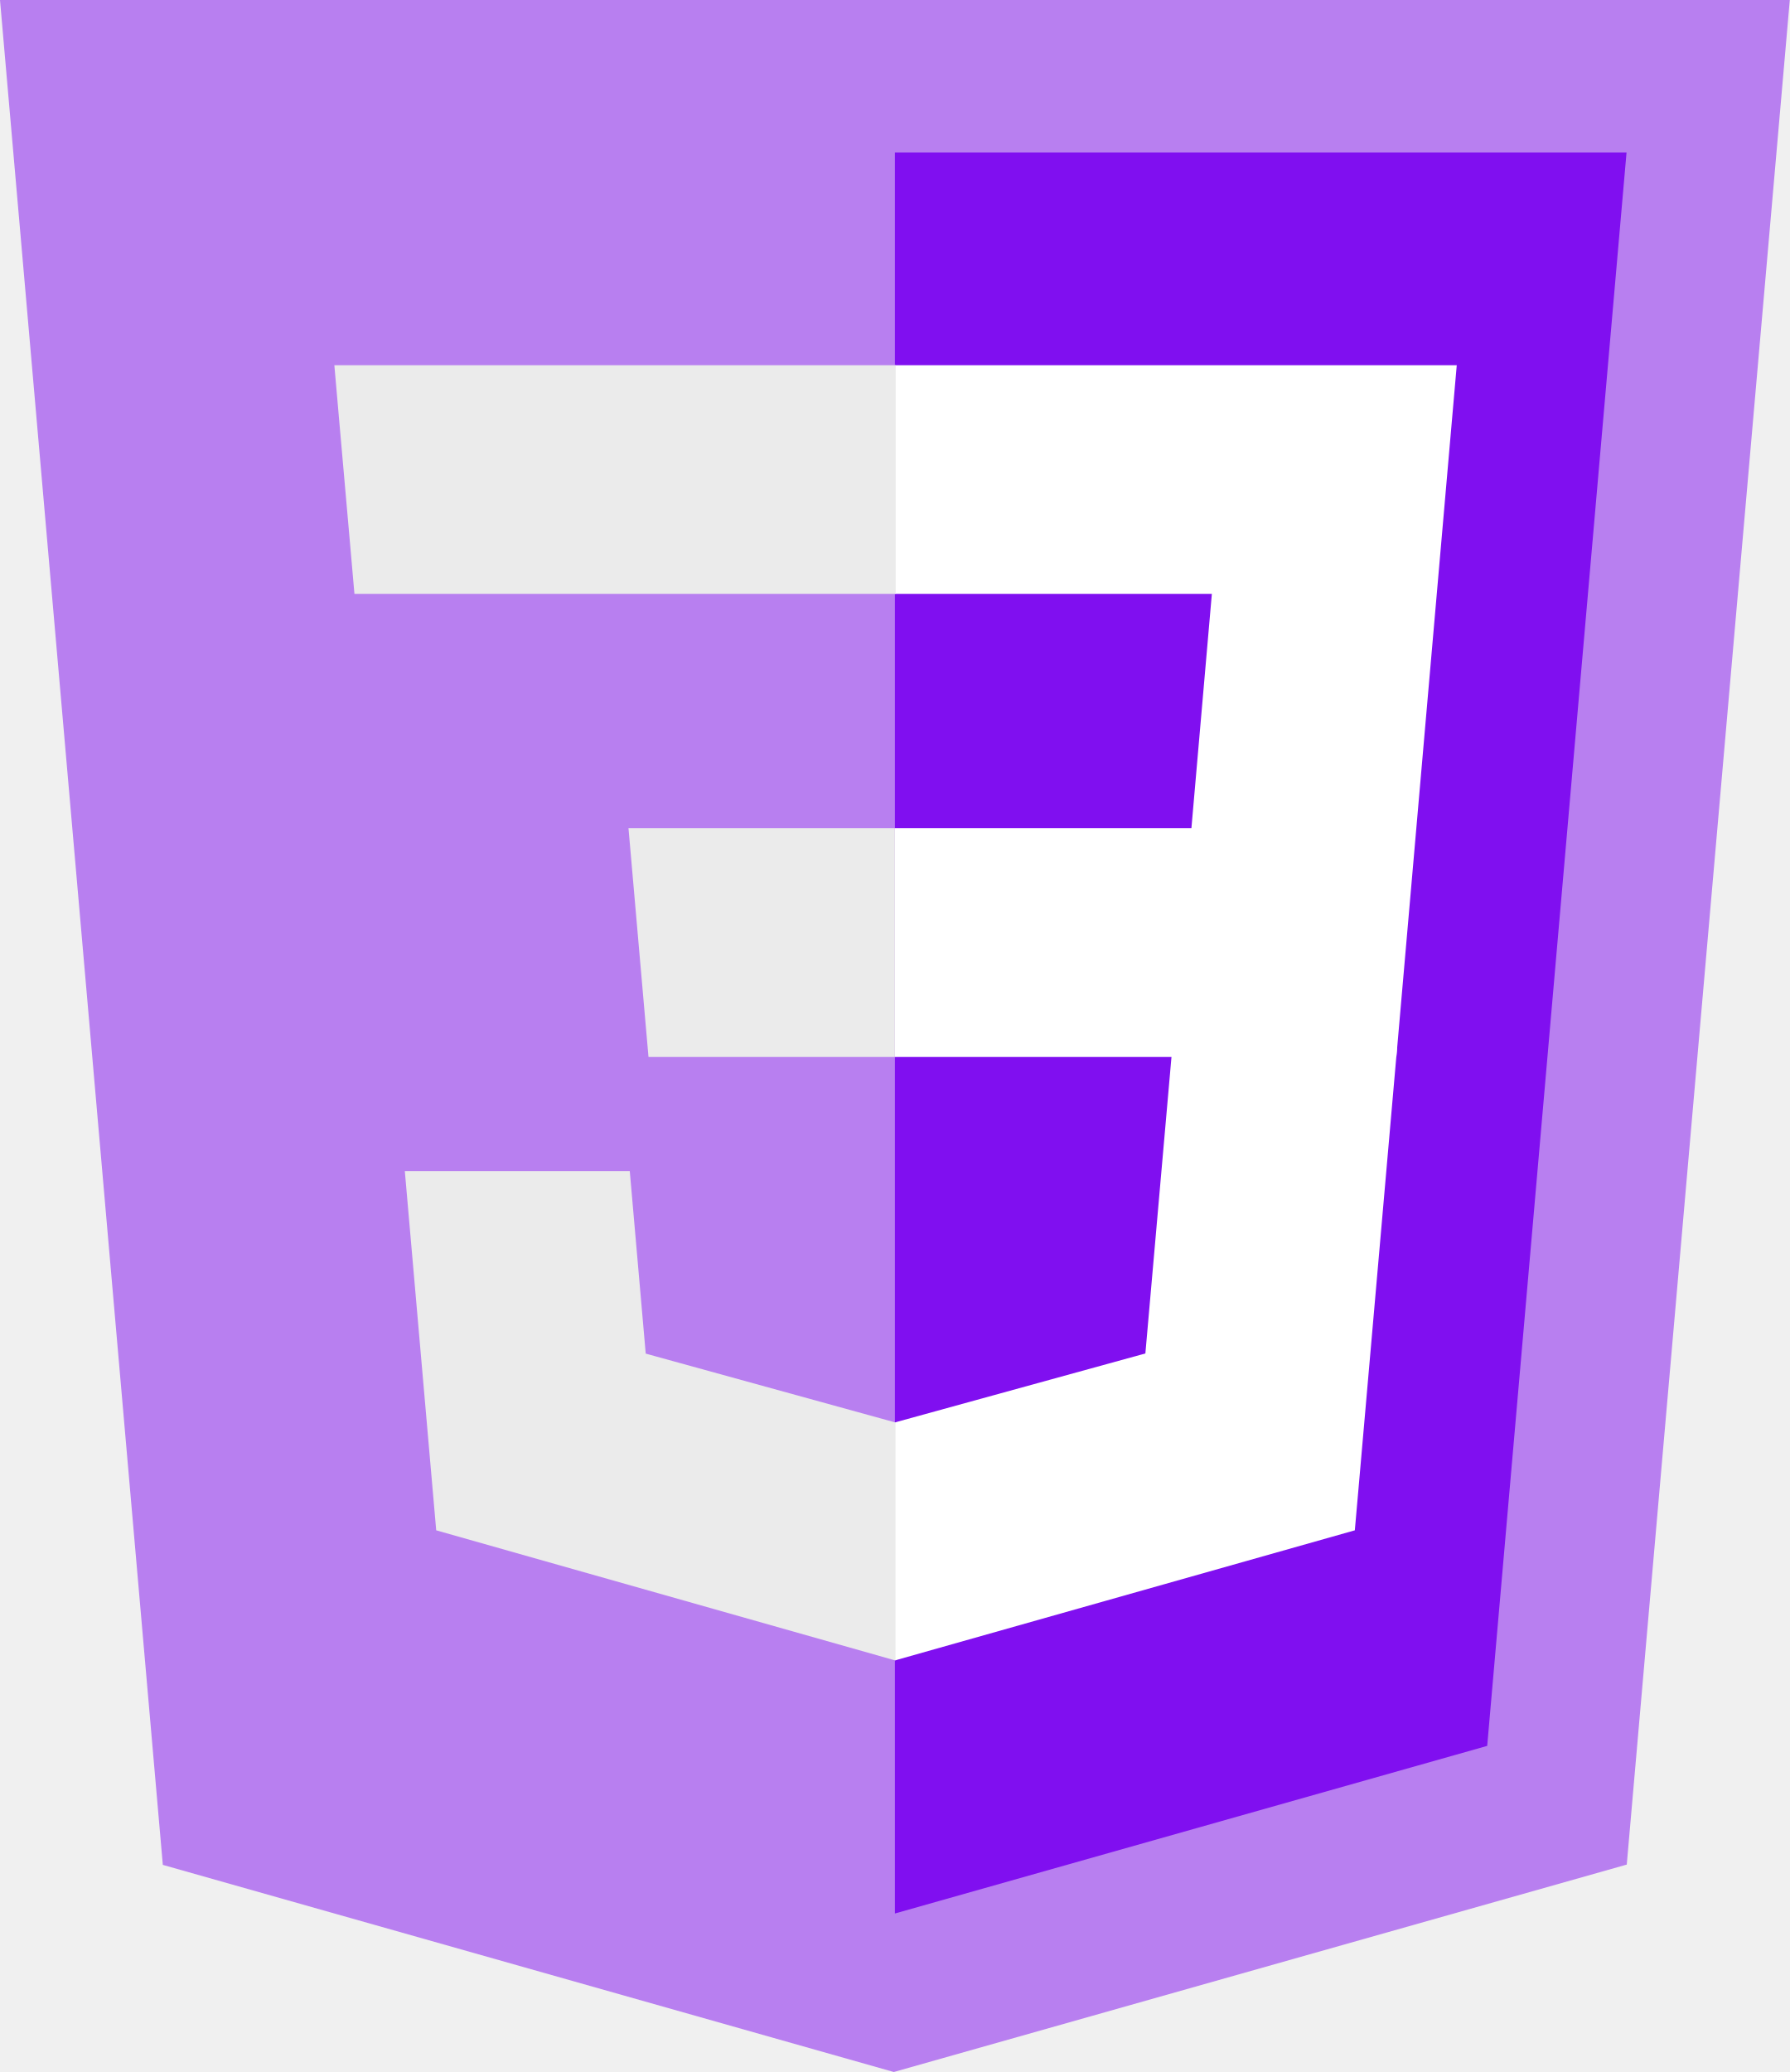
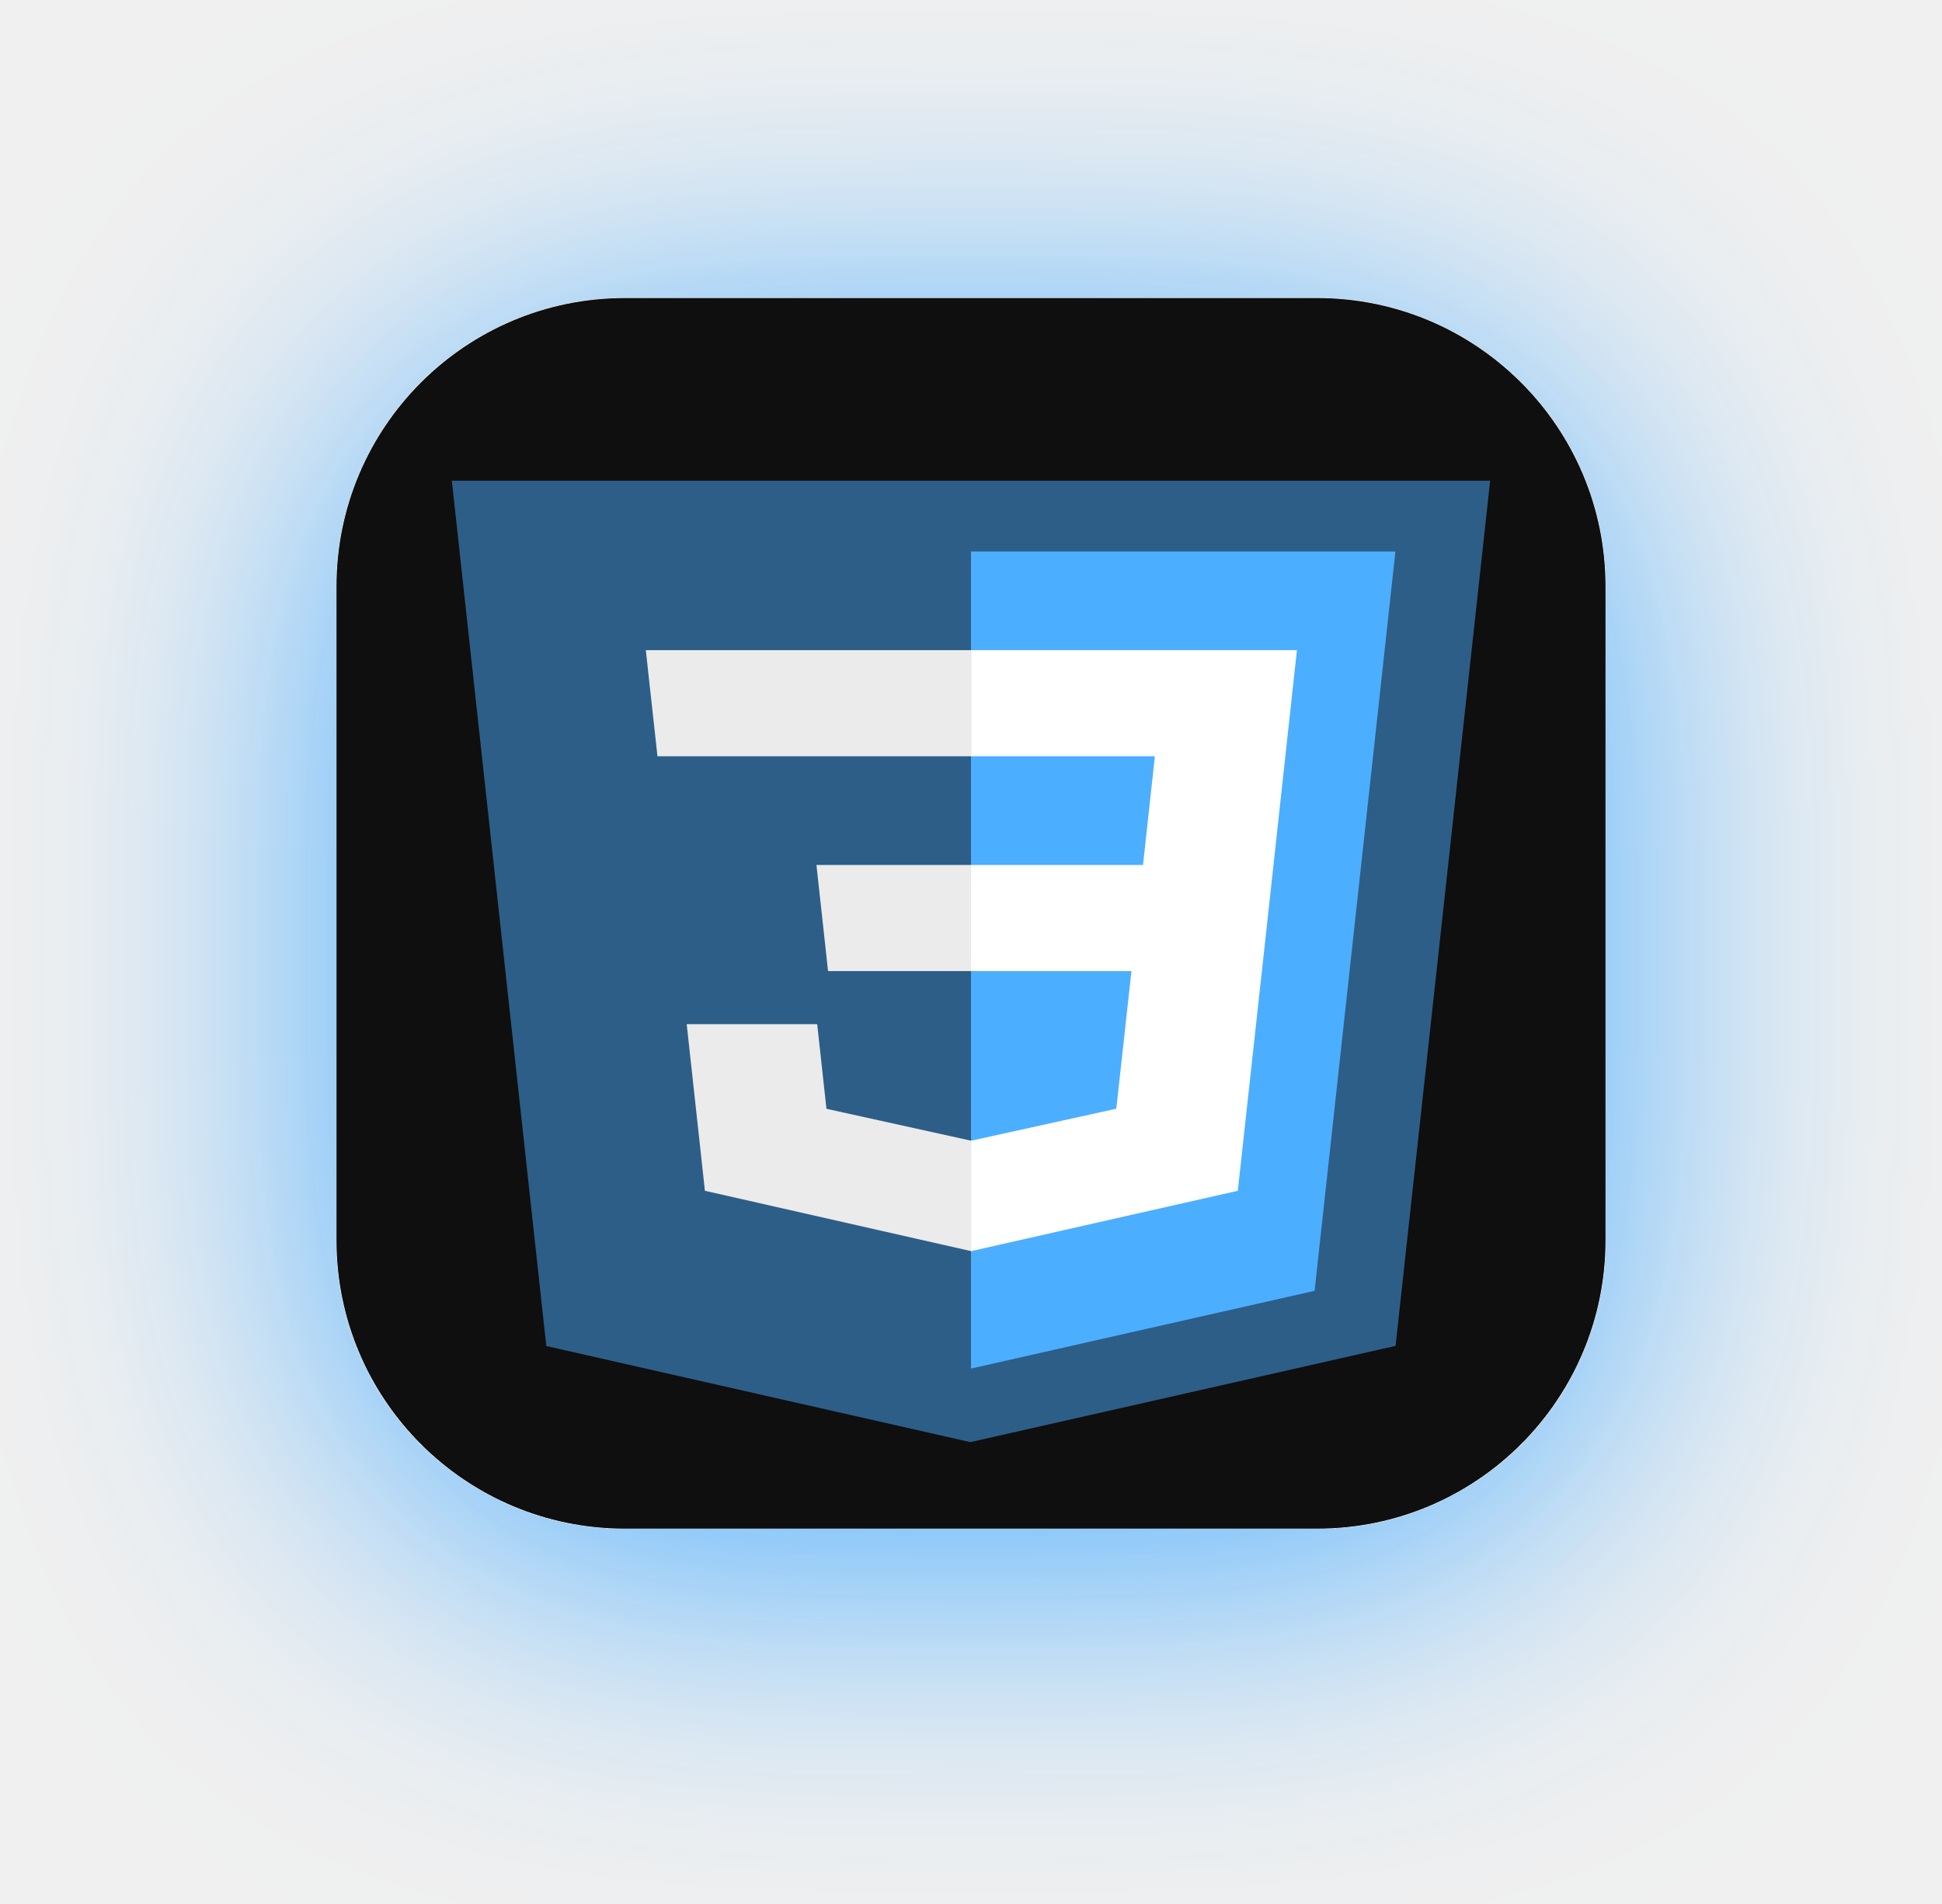
- <svg xmlns="http://www.w3.org/2000/svg" width="146" height="169" viewBox="0 0 146 169" fill="none">
-   <path d="M13.282 152.106L0 0H146L132.7 152.082L72.911 169L13.282 152.106Z" fill="#800FF0" fill-opacity="0.5" />
-   <path d="M73 156.072L121.316 142.401L132.682 12.44H73V156.072Z" fill="#800FF0" />
-   <path d="M73 67.546H97.188L98.855 48.443H73V29.787H73.065H118.832L118.394 34.79L113.906 86.202H73V67.546Z" fill="white" />
-   <path d="M73.112 115.995L73.029 116.019L52.674 110.406L51.373 95.528H41.479H33.023L35.583 124.819L73.024 135.43L73.112 135.405V115.995Z" fill="#EBEBEB" />
-   <path d="M95.632 85.411L93.432 110.393L73.047 116.006V135.417L110.517 124.819L110.795 121.668L113.971 85.411H95.632Z" fill="white" />
-   <path d="M73.065 29.787V41.375V48.395V48.443H28.972H28.913L28.546 44.248L27.712 34.79L27.274 29.787H73.065Z" fill="#EBEBEB" />
-   <path d="M73 67.546V79.135V86.154V86.202H52.958H52.899L52.532 82.008L51.705 72.55L51.267 67.546H73Z" fill="#EBEBEB" />
+ <svg xmlns="http://www.w3.org/2000/svg" width="202" height="198" viewBox="0 0 202 198" fill="none">
+   <g filter="url(#filter0_d_450_17)">
+     <rect x="35" y="31" width="132" height="128" rx="30" fill="#0F0F0F" />
+   </g>
+   <path d="M56.825 140.004L47 50H155L145.162 139.989L100.934 150L56.825 140.004Z" fill="#4CAEFF" fill-opacity="0.5" />
+   <path d="M101 142.35L136.74 134.261L145.148 57.361H101V142.35Z" fill="#4CAEFF" />
+   <path d="M101 89.968H118.892L120.126 78.664H101V67.625H101.048H134.903L134.579 70.586L131.259 101.007H101V89.968Z" fill="white" />
+   <path d="M101.083 118.636L101.022 118.65L85.965 115.329L85.002 106.525H77.683H71.428L73.322 123.857L101.017 130.136L101.083 130.122V118.636Z" fill="#EBEBEB" />
+   <path d="M117.741 100.539L116.114 115.321L101.035 118.643V130.129L128.752 123.857L128.958 121.993L131.307 100.539H117.741Z" fill="white" />
+   <path d="M101.048 67.625V74.482V78.636V78.664H68.431H68.387L68.116 76.182L67.499 70.586L67.176 67.625H101.048Z" fill="#EBEBEB" />
+   <path d="M101 89.968V96.825V100.979V101.007H86.175H86.131L85.86 98.525L85.247 92.929L84.924 89.968H101Z" fill="#EBEBEB" />
+   <defs>
+     <filter id="filter0_d_450_17" x="0" y="0" width="202" height="198" filterUnits="userSpaceOnUse" color-interpolation-filters="sRGB">
+       <feFlood flood-opacity="0" result="BackgroundImageFix" />
+       <feColorMatrix in="SourceAlpha" type="matrix" values="0 0 0 0 0 0 0 0 0 0 0 0 0 0 0 0 0 0 127 0" result="hardAlpha" />
+       <feOffset dy="4" />
+       <feGaussianBlur stdDeviation="17.5" />
+       <feComposite in2="hardAlpha" operator="out" />
+       <feColorMatrix type="matrix" values="0 0 0 0 0.298 0 0 0 0 0.682 0 0 0 0 1 0 0 0 1 0" />
+       <feBlend mode="normal" in2="BackgroundImageFix" result="effect1_dropShadow_450_17" />
+       <feBlend mode="normal" in="SourceGraphic" in2="effect1_dropShadow_450_17" result="shape" />
+     </filter>
+   </defs>
</svg>
